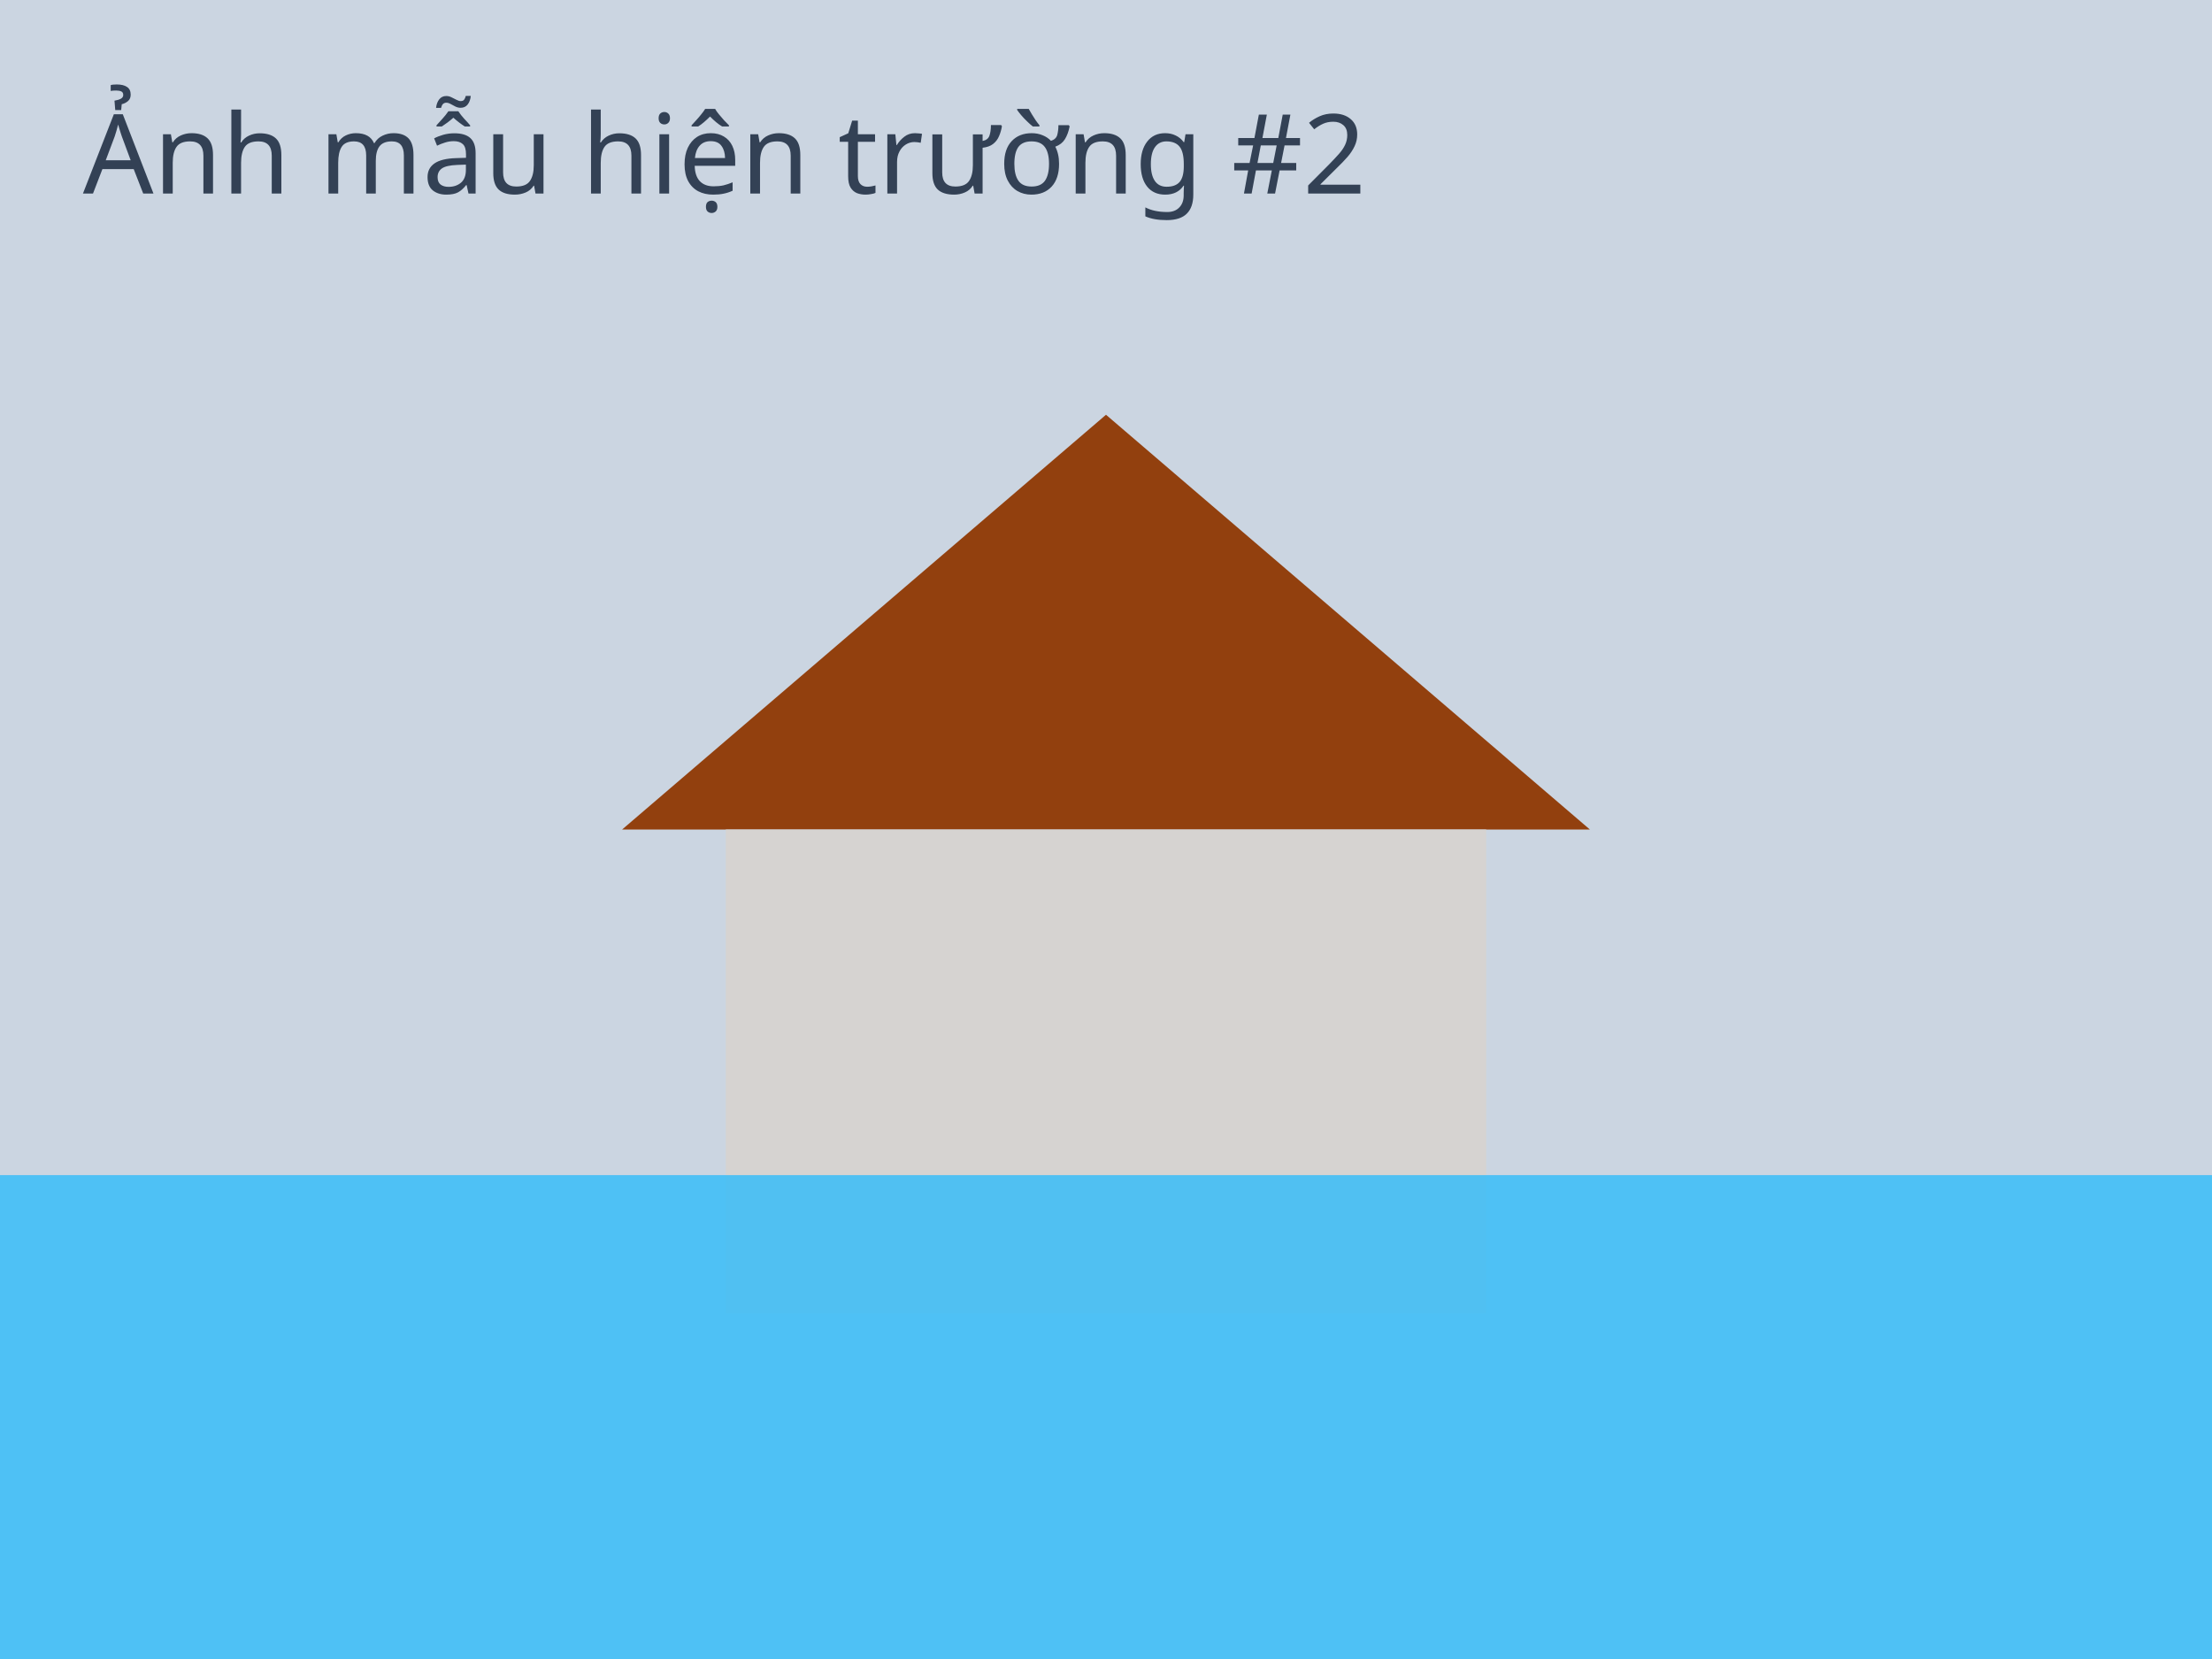
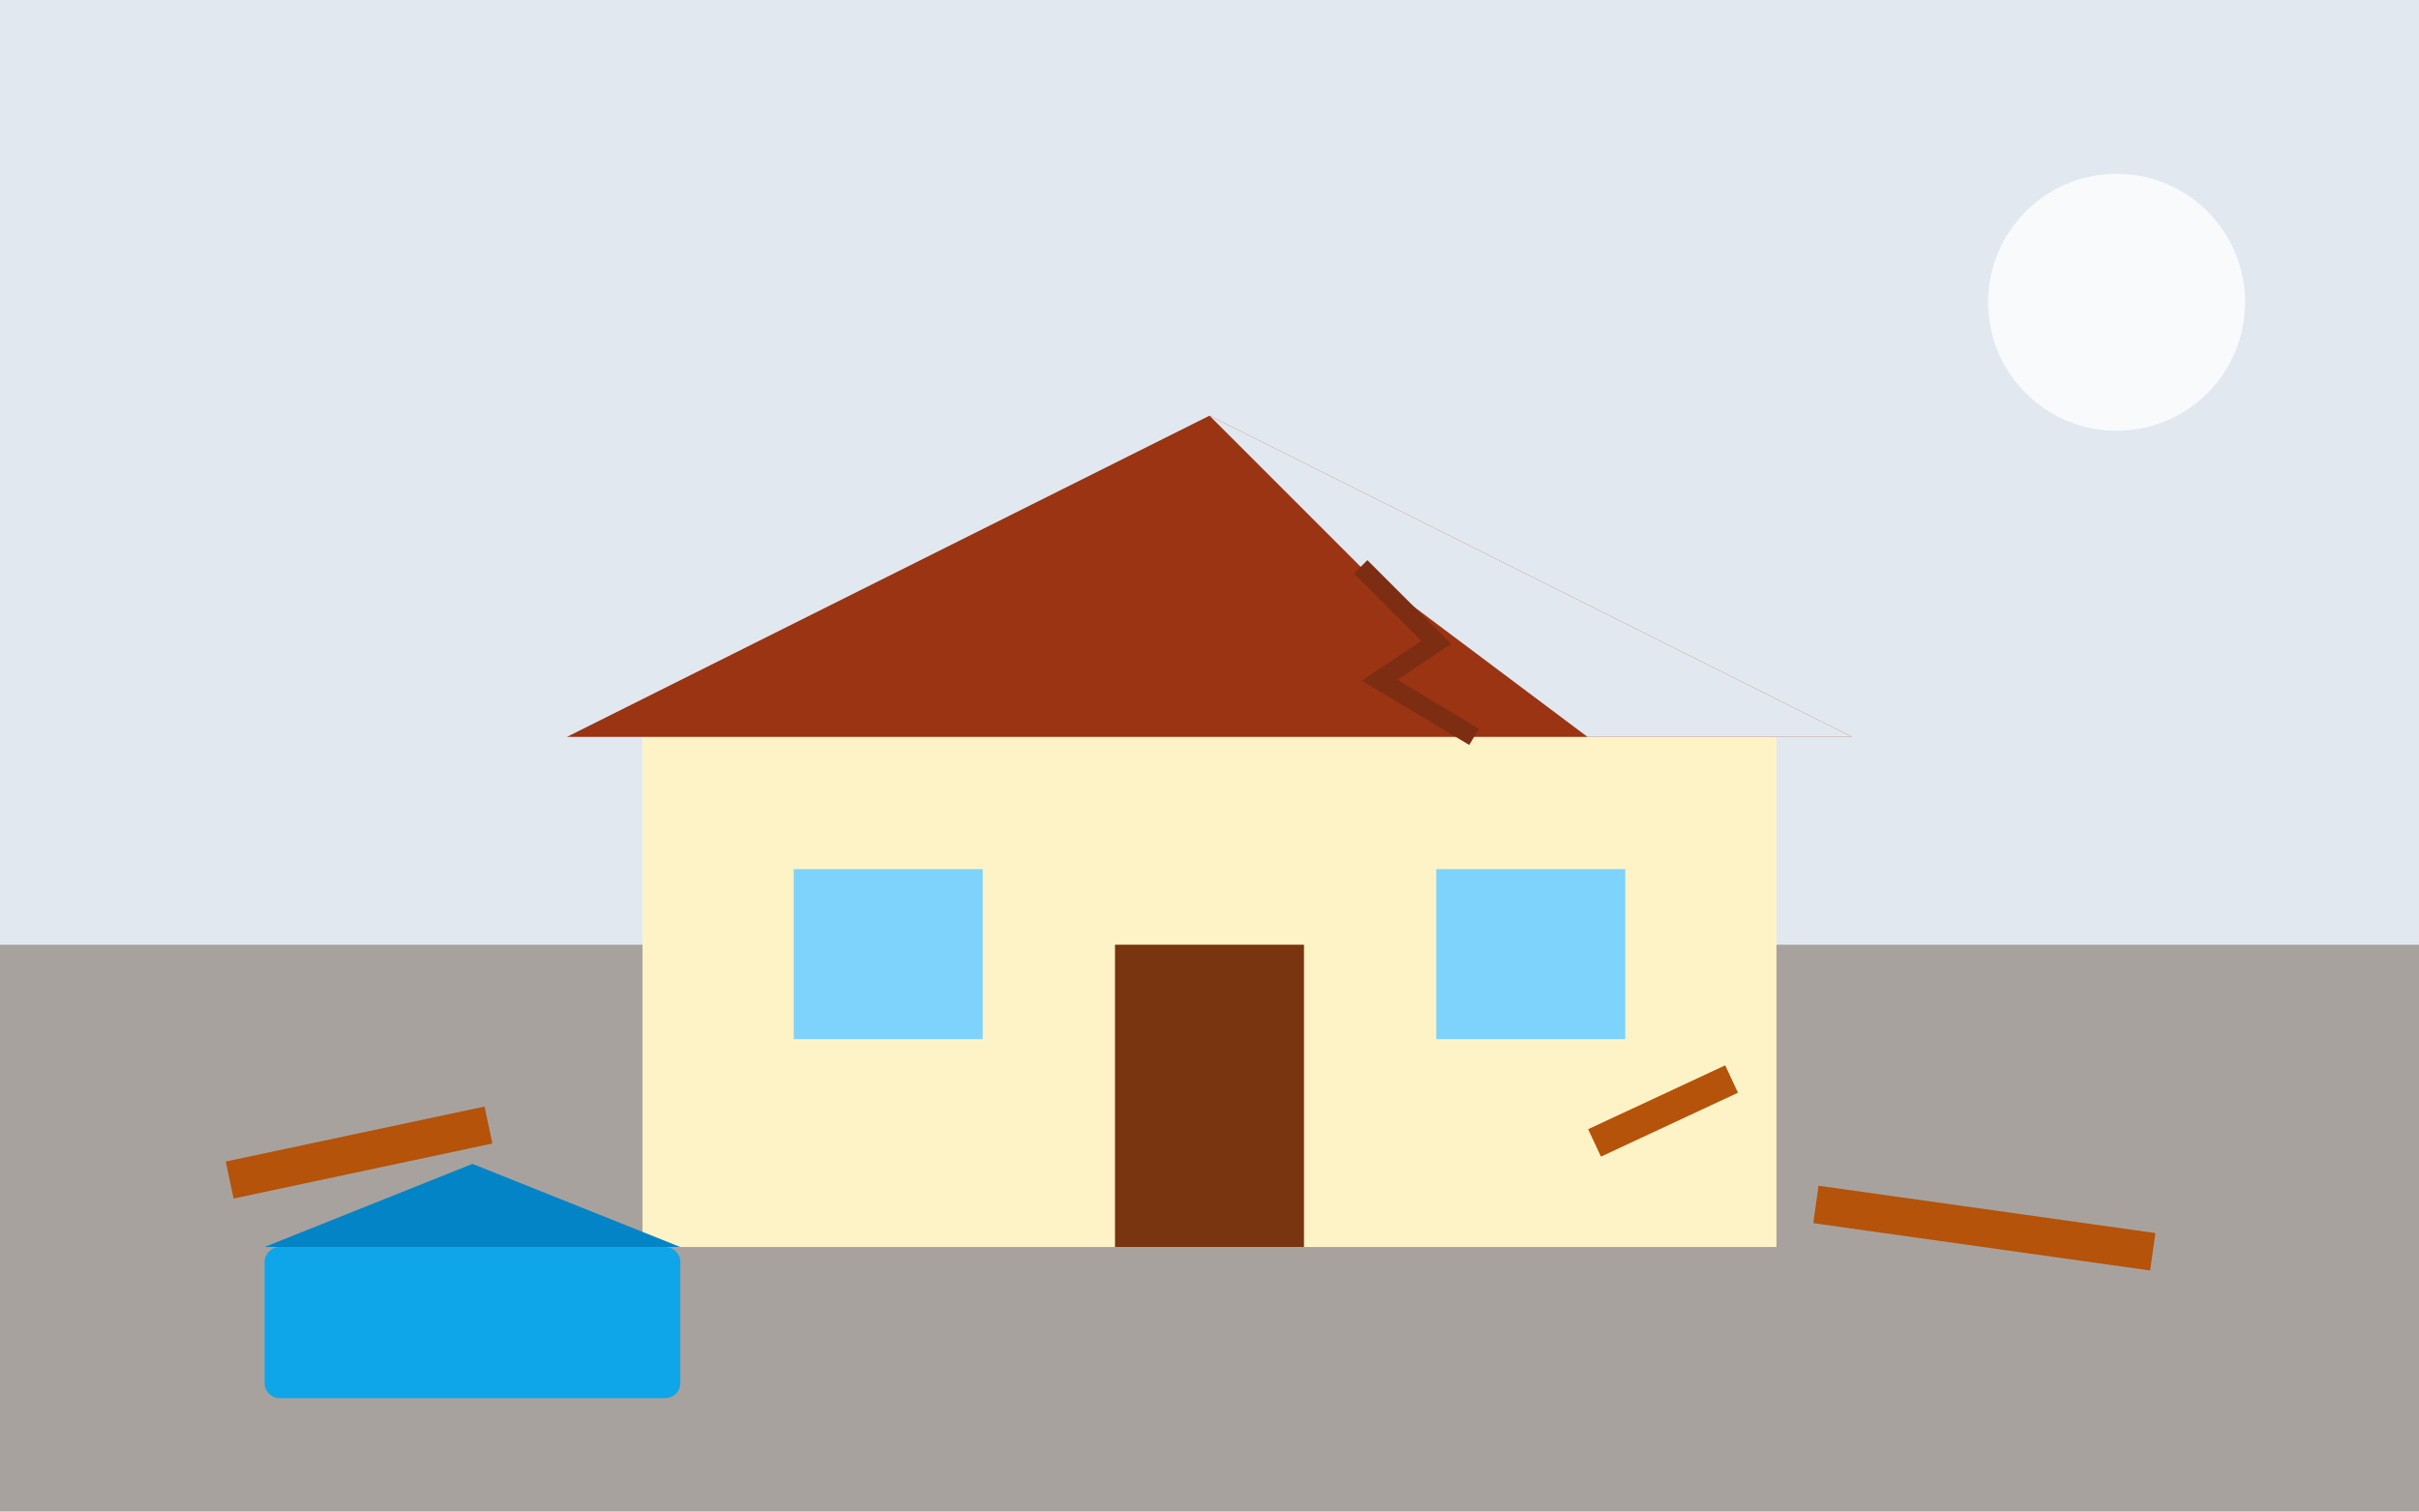
- <svg xmlns="http://www.w3.org/2000/svg" viewBox="0 0 320 240">
-   <rect width="320" height="240" fill="#cbd5e1" />
-   <polygon points="90,120 160,60 230,120" fill="#92400e" />
-   <rect x="105" y="120" width="110" height="70" fill="#d6d3d1" />
-   <rect x="0" y="170" width="320" height="70" fill="#38bdf8" opacity="0.85" />
-   <text x="12" y="28" font-family="sans-serif" font-size="16" fill="#334155">Ảnh mẫu hiện trường #2</text>
+ <svg xmlns="http://www.w3.org/2000/svg" viewBox="0 0 640 400">
+   <rect width="640" height="400" fill="#e2e8f0" />
+   <circle cx="560" cy="80" r="34" fill="#f8fafc" />
+   <rect y="250" width="640" height="150" fill="#a8a29e" />
+   <g transform="translate(170 110)">
+     <rect x="0" y="80" width="300" height="140" fill="#fef3c7" />
+     <polygon points="-20,85 150,0 320,85" fill="#9a3412" />
+     <polygon points="150,0 320,85 250,85 190,40" fill="#e2e8f0" />
+     <path d="M190 40 L210 60 L195 70 L220 85" stroke="#7c2d12" stroke-width="5" fill="none" />
+     <rect x="40" y="120" width="50" height="45" fill="#7dd3fc" />
+     <rect x="210" y="120" width="50" height="45" fill="#7dd3fc" />
+     <rect x="125" y="140" width="50" height="80" fill="#78350f" />
+   </g>
+   <g fill="#b45309">
+     <rect x="60" y="300" width="70" height="10" transform="rotate(-12 95 305)" />
+     <rect x="480" y="320" width="90" height="10" transform="rotate(8 525 325)" />
+     <rect x="420" y="290" width="40" height="8" transform="rotate(-25 440 294)" />
+   </g>
+   <g transform="translate(70 330)">
+     <rect width="110" height="40" rx="4" fill="#0ea5e9" />
+     <path d="M0 0 L55 -22 L110 0" fill="#0284c7" />
+   </g>
</svg>
